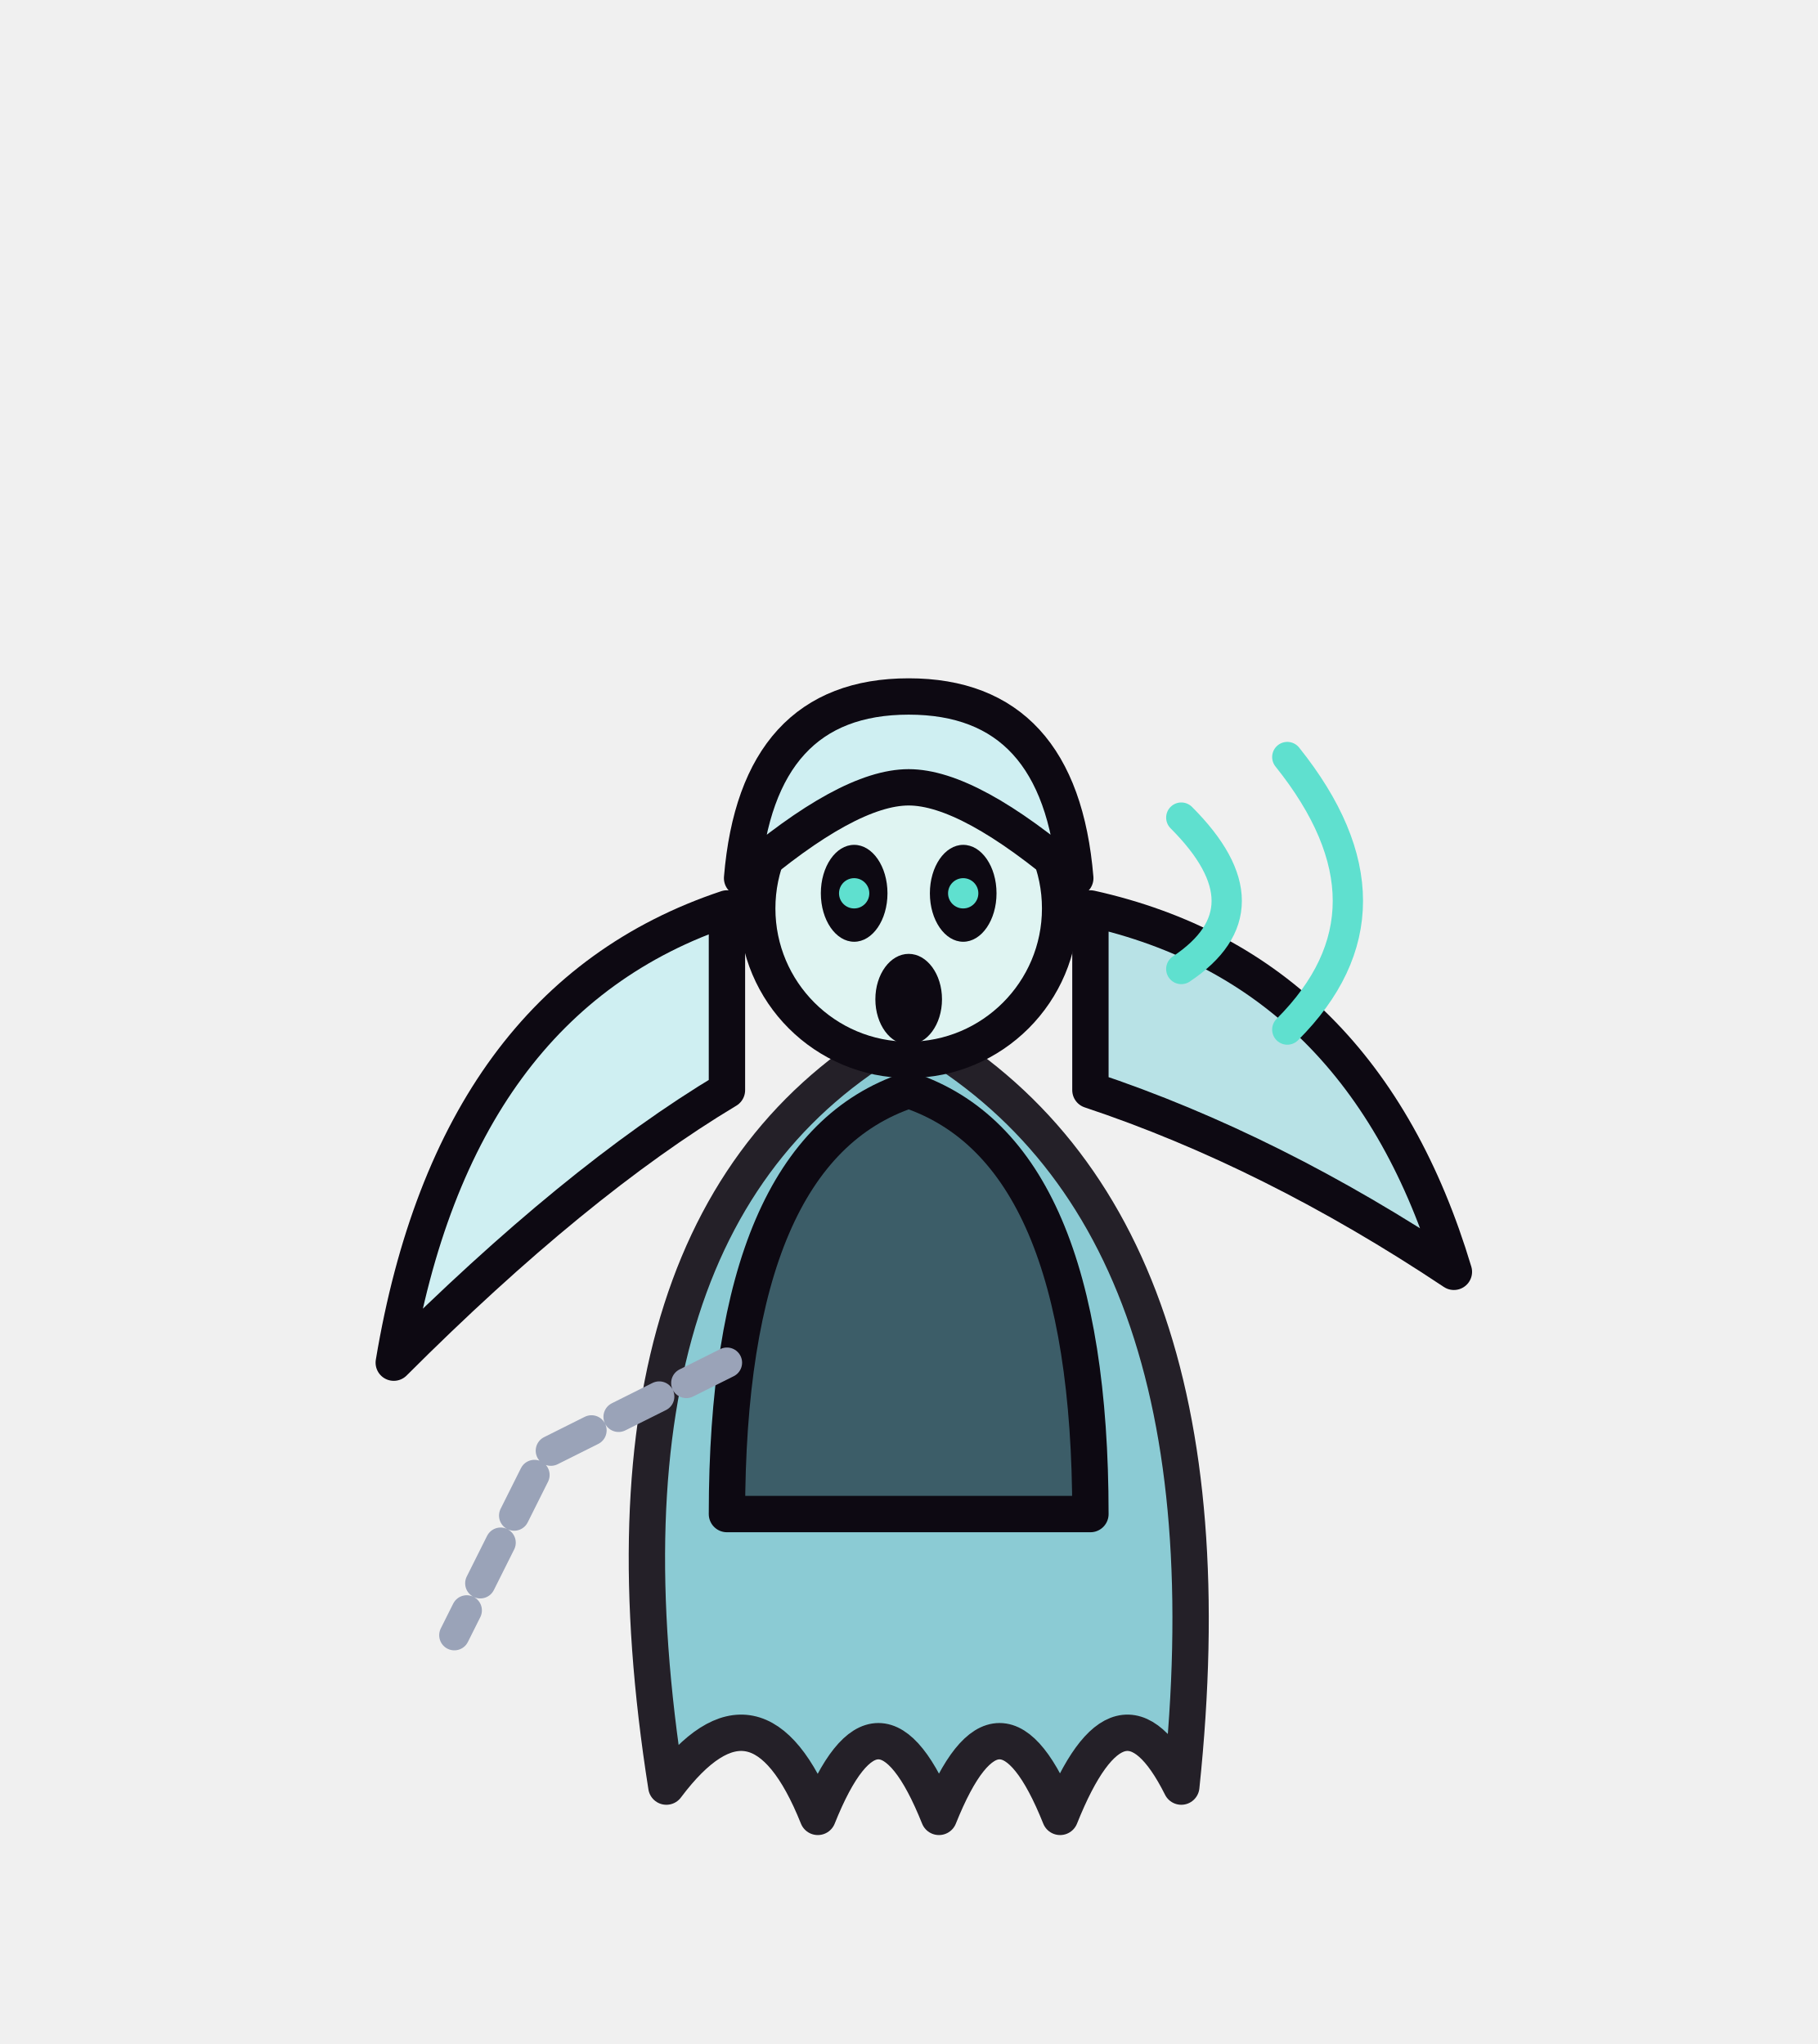
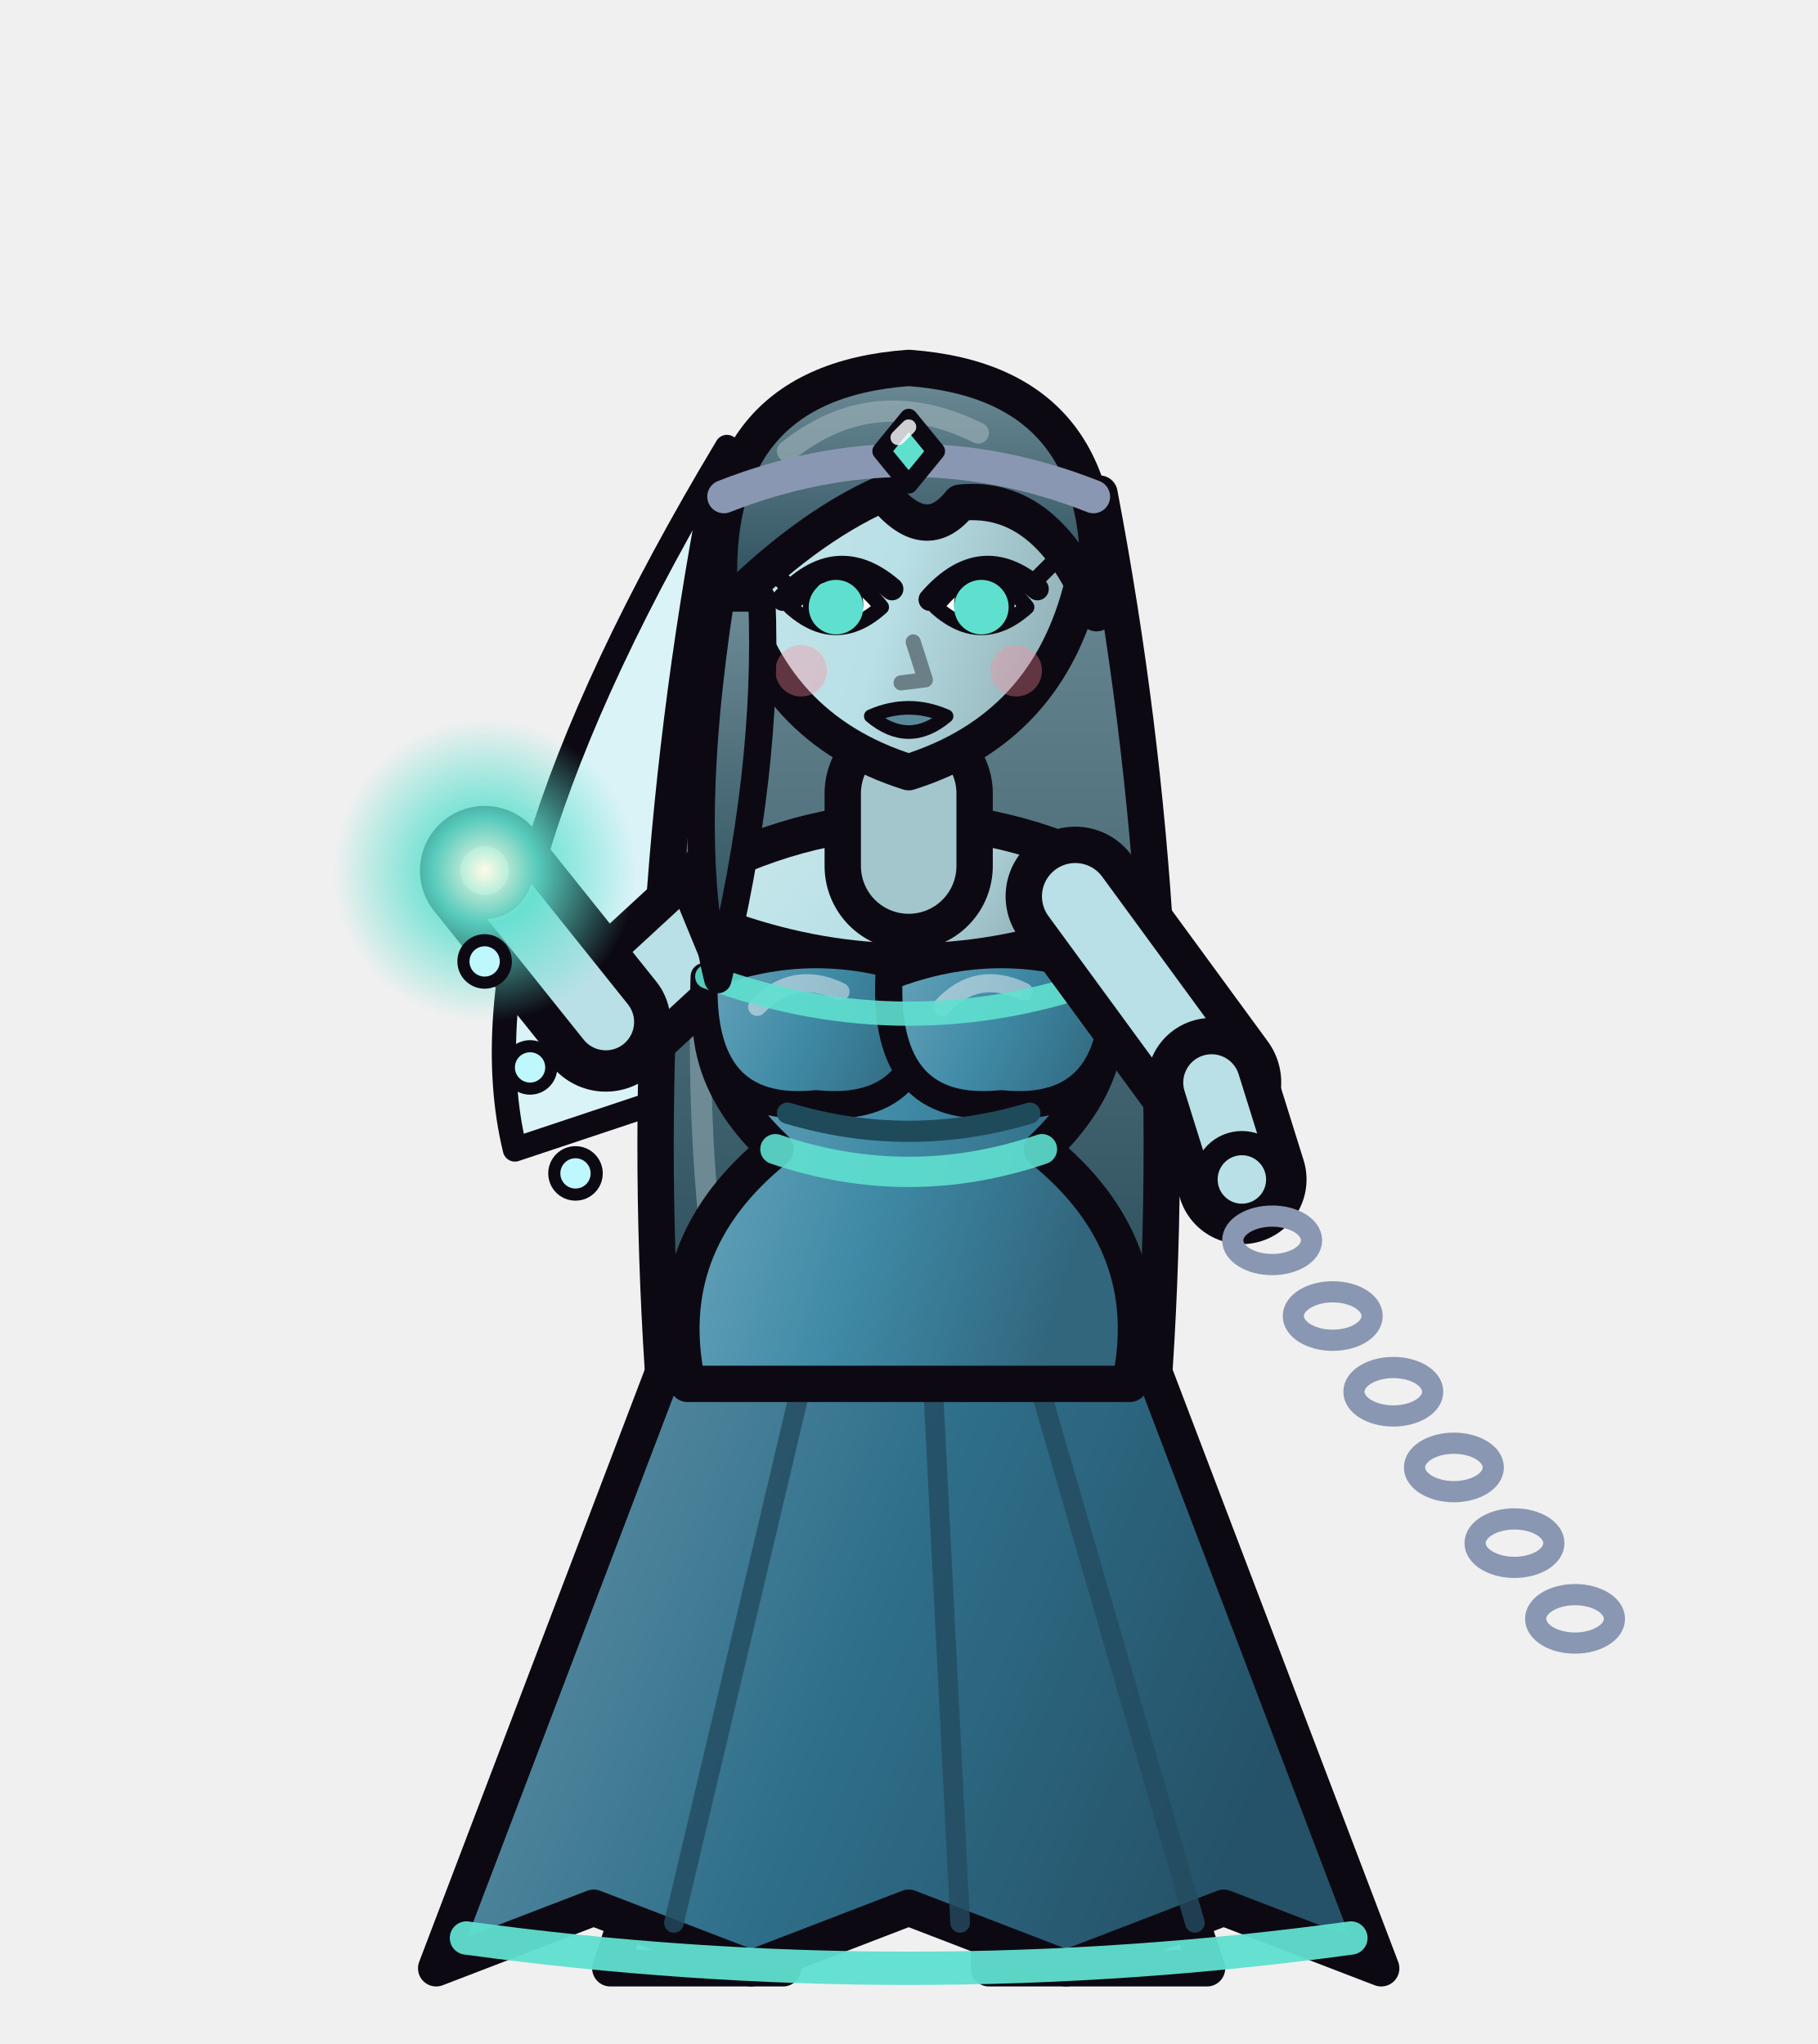
<svg xmlns="http://www.w3.org/2000/svg" viewBox="-60 -130 120 135" width="240" height="270">
+   <defs>
+     <radialGradient id="g200">
+       <stop offset="0" stop-color="#fffbe6" />
+       <stop offset=".35" stop-color="#5fe0cf" stop-opacity=".9" />
+       <stop offset="1" stop-color="#5fe0cf" stop-opacity="0" />
+     </radialGradient>
+     <linearGradient id="g201" x1="0" y1="0" x2="0" y2="1">
+       <stop offset="0" stop-color="#6d8c97" />
+       <stop offset="1" stop-color="#284a58" />
+     </linearGradient>
+     <linearGradient id="g202" x1="0" y1="0" x2="1" y2="0.3">
+       <stop offset="0" stop-color="#6997ab" />
+       <stop offset=".55" stop-color="#2f6f8a" />
+       <stop offset="1" stop-color="#255268" />
+     </linearGradient>
+     <linearGradient id="g203" x1="0" y1="0" x2="1" y2="0.3">
+       <stop offset="0" stop-color="#cce9ed" />
+       <stop offset=".55" stop-color="#b8e0e6" />
+       <stop offset="1" stop-color="#88a4ab" />
+     </linearGradient>
+     <linearGradient id="g204" x1="0" y1="0" x2="1" y2="0.3">
+       <stop offset="0" stop-color="#75abbf" />
+       <stop offset=".55" stop-color="#3f8aa6" />
+       <stop offset="1" stop-color="#31667d" />
+     </linearGradient>
+     <linearGradient id="g205" x1="0" y1="0" x2="1" y2="0.3">
+       <stop offset="0" stop-color="#69a4ba" />
+       <stop offset=".55" stop-color="#3f8aa6" />
+       <stop offset="1" stop-color="#346e85" />
+     </linearGradient>
+     <linearGradient id="g206" x1="0" y1="0" x2="1" y2="0.3">
+       <stop offset="0" stop-color="#69a4ba" />
+       <stop offset=".55" stop-color="#3f8aa6" />
+       <stop offset="1" stop-color="#346e85" />
+     </linearGradient>
+     <linearGradient id="g207" x1="0" y1="0" x2="1" y2="0.3">
+       <stop offset="0" stop-color="#c6e6eb" />
+       <stop offset=".55" stop-color="#b8e0e6" />
+       <stop offset="1" stop-color="#96b5bc" />
+     </linearGradient>
+   </defs>
  <g stroke="#0d0912" stroke-width="2.4" stroke-linejoin="round" stroke-linecap="round">
-     <path d="M-16 -12 Q-10 -20 -6 -10 Q-2 -20 2 -10 Q6 -20 10 -10 Q14 -20 18 -12 Q22 -50 0 -62 Q-22 -50 -16 -12 Z" fill="#7fc7d0" opacity=".9" />
-     <path d="M-12 -30 Q-12 -54 0 -58 Q12 -54 12 -30 Z" fill="#3c5d68" />
-     <path d="M-12 -40 L-24 -34 L-30 -22" fill="none" stroke="#9aa3b8" stroke-width="2" stroke-dasharray="3 2" />
-     <path d="M-12 -70 Q-30 -64 -34 -40 Q-22 -52 -12 -58 Z" fill="#cfeff2" />
-     <path d="M12 -70 Q30 -66 36 -46 Q24 -54 12 -58 Z" fill="#b8e2e6" />
-     <circle cx="0" cy="-70" r="10" fill="#dff4f2" />
-     <ellipse cx="-3.6" cy="-71" rx="2.2" ry="3.2" fill="#0d0912" stroke="none" />
-     <ellipse cx="3.6" cy="-71" rx="2.2" ry="3.2" fill="#0d0912" stroke="none" />
-     <circle cx="-3.6" cy="-71" r="1" fill="#5fe0cf" stroke="none" />
-     <circle cx="3.6" cy="-71" r="1" fill="#5fe0cf" stroke="none" />
-     <ellipse cx="0" cy="-64" rx="2.2" ry="3" fill="#0d0912" stroke="none" />
-     <path d="M-11 -72 Q-10 -84 0 -84 Q10 -84 11 -72 Q4 -78 0 -78 Q-4 -78 -11 -72 Z" fill="#cfeff2" />
-     <path d="M18 -66 Q24 -70 18 -76 M25 -62 Q33 -70 25 -80" fill="none" stroke="#5fe0cf" stroke-width="2" />
+     <g>
+       <animateTransform attributeName="transform" type="translate" values="0 -0.00;0 -0.47;0 -0.82;0 -0.95;0 -0.82;0 -0.47;0 -0.00;0 0.47;0 0.82;0 0.95;0 0.82;0 0.48;0 0.00" dur="3.2s" begin="-0.00s" repeatCount="indefinite" />
+       <g>
+         <animateTransform attributeName="transform" type="rotate" values="0.00 0 -90.5;2.50 0 -90.5;4.33 0 -90.5;5.00 0 -90.5;4.33 0 -90.5;2.50 0 -90.5;0.00 0 -90.5;-2.50 0 -90.5;-4.33 0 -90.5;-5.00 0 -90.5;-4.33 0 -90.5;-2.50 0 -90.5;-0.00 0 -90.5" dur="2.4s" begin="-0.11s" repeatCount="indefinite" />
+         <path d="M-12 -100.48 Q-30 -70.48 -26 -54.08 L-14 -58.08 Q-16 -80.48 -6 -96.48 Z" fill="#bff7ff" stroke-width="1.6" fill-opacity=".45" />
+       </g>
+     </g>
+     <g>
+       <animateTransform attributeName="transform" type="translate" values="0 -0.00;0 -0.47;0 -0.82;0 -0.95;0 -0.82;0 -0.47;0 -0.00;0 0.47;0 0.82;0 0.95;0 0.82;0 0.48;0 0.00" dur="3.2s" begin="-0.00s" repeatCount="indefinite" />
+       <g>
+         <animateTransform attributeName="transform" type="rotate" values="0.00 0 -90.5;2.50 0 -90.5;4.33 0 -90.5;5.00 0 -90.5;4.33 0 -90.5;2.50 0 -90.5;0.00 0 -90.5;-2.50 0 -90.5;-4.33 0 -90.5;-5.00 0 -90.5;-4.33 0 -90.5;-2.50 0 -90.5;-0.00 0 -90.5" dur="1.92s" begin="-0.15s" repeatCount="indefinite" />
+         <path d="M-12.6 -97.4 Q-18.3 -67.5 -16.1 -37.7 Q-6.9 -44.6 0 -40 Q6.9 -44.6 16.1 -37.7 Q18.3 -67.5 12.6 -97.4 Z" fill="url(#g201)" stroke-width="2.4" />
+         <path d="M-12.6 -79 Q-14.9 -60.7 -12.6 -44.6" fill="none" stroke="#829ca6" stroke-width="1.4" opacity="0.7" />
+       </g>
+     </g>
+     <g>
+       <animateTransform attributeName="transform" type="translate" values="0 -0.00;0 -0.30;0 -0.52;0 -0.60;0 -0.52;0 -0.30;0 -0.00;0 0.30;0 0.52;0 0.60;0 0.52;0 0.30;0 0.00" dur="3.2s" begin="-0.00s" repeatCount="indefinite" />
+       <g>
+         <animateTransform attributeName="transform" type="rotate" values="0.00 -11 -70.8;0.75 -11 -70.8;1.30 -11 -70.8;1.50 -11 -70.8;1.30 -11 -70.8;0.75 -11 -70.8;0.00 -11 -70.8;-0.75 -11 -70.8;-1.30 -11 -70.8;-1.50 -11 -70.8;-1.30 -11 -70.8;-0.75 -11 -70.8;-0.00 -11 -70.8" dur="3.2s" begin="-1.02s" repeatCount="indefinite" />
+         <path d="M-11 -70.8 L-20 -62.5" fill="none" stroke="#0d0912" stroke-width="9.2" stroke-linecap="round" />
+         <path d="M-11 -70.8 L-20 -62.5" fill="none" stroke="#b8e0e6" stroke-width="4.4" stroke-linecap="round" />
+         <path d="M-20 -62.5 L-28 -72.5" fill="none" stroke="#0d0912" stroke-width="8.54" stroke-linecap="round" />
+         <path d="M-20 -62.5 L-28 -72.5" fill="none" stroke="#b8e0e6" stroke-width="3.74" stroke-linecap="round" />
+         <circle cx="-28" cy="-72.5" r="2.4" fill="#b8e0e6" stroke-width="1.6" />
+       </g>
+     </g>
+     <path d="M-6 -39.6 L-8.5 -20 L-11 -5" fill="none" stroke="#0d0912" stroke-width="11.56" stroke-linecap="round" />
+     <path d="M-6 -39.6 L-8.5 -20 L-11 -5" fill="none" stroke="#b8e0e6" stroke-width="6.76" stroke-linecap="round" />
+     <path d="M-16.7 -9 L-5.3 -9 L-8.3 0 L-19.7 0 Z" fill="#b8e0e6" stroke-width="2.4" />
+     <path d="M6 -39.6 L8.5 -20 L11 -5" fill="none" stroke="#0d0912" stroke-width="11.56" stroke-linecap="round" />
+     <path d="M6 -39.6 L8.5 -20 L11 -5" fill="none" stroke="#99b9c0" stroke-width="6.76" stroke-linecap="round" />
+     <path d="M5.3 -9 L16.7 -9 L19.7 0 L5.3 0 Z" fill="#b8e0e6" stroke-width="2.4" />
+     <g transform="translate(0 -37.6)">
+       <g>
+         <animateTransform attributeName="transform" type="scale" values="1 1;1 1.009;1 1.016;1 1.018;1 1.016;1 1.009;1 1;1 0.991;1 0.984;1 0.982;1 0.984;1 0.991;1 1" dur="3.2s" begin="-0.00s" repeatCount="indefinite" />
+         <g transform="translate(0 37.6)">
+           <path d="M-14.6 -43.6 L14.6 -43.6 L31.2 0 L31.2 0 L20.8 -4 L10.4 0 L0 -4 L-10.4 0 L-20.8 -4 L-31.2 0 Z" fill="url(#g202)" stroke-width="2.4" />
+           <path d="M-6.6 -40.6 L-15.5 -3" fill="none" stroke="#234b60" stroke-width="1.3" opacity="0.8" />
+           <path d="M1.5 -40.6 L3.4 -3" fill="none" stroke="#234b60" stroke-width="1.3" opacity="0.8" />
+           <path d="M8 -40.6 L18.9 -3" fill="none" stroke="#234b60" stroke-width="1.3" opacity="0.8" />
+           <path d="M-29.2 -2 Q0 2 29.2 -2" fill="none" stroke="#5fe0cf" stroke-width="2.2" opacity="0.95" />
+           <path d="M-14.6 -71.8 Q0 -79.8 14.6 -71.8 L11.6 -64.5 L-11.6 -64.5 Z" fill="url(#g203)" stroke-width="2.4" />
+           <path d="M-11.6 -68.5 Q-15.6 -60.5 -8.8 -54.1 Q-16.6 -47.8 -14.6 -38.6 L14.6 -38.6 Q16.6 -47.8 8.8 -54.1 Q15.6 -60.5 11.6 -68.5 Q0 -64.5 -11.6 -68.5 Z" fill="url(#g204)" stroke-width="2.4" />
+           <path d="M-13.5 -65.5 Q-13.9 -56.3 -6.1 -57.1 Q1.7 -56.3 1.3 -65.5 Q-6.1 -68.4 -13.5 -65.5 Z" fill="url(#g205)" stroke-width="1.8" />
+           <path d="M-10 -63.5 Q-7.6 -66 -4.5 -64.5" fill="none" stroke="#ffffff" stroke-width="1.2" opacity="0.45" />
+           <path d="M-1.3 -65.5 Q-1.7 -56.3 6.1 -57.1 Q13.9 -56.3 13.5 -65.5 Q6.1 -68.4 -1.3 -65.5 Z" fill="url(#g206)" stroke-width="1.8" />
+           <path d="M2.2 -63.5 Q4.5 -66 7.6 -64.5" fill="none" stroke="#ffffff" stroke-width="1.2" opacity="0.45" />
+           <path d="M-13.3 -65.5 Q0 -60.6 13.3 -65.5" fill="none" stroke="#5fe0cf" stroke-width="1.6" opacity="0.9" />
+           <path d="M-8.8 -54.1 Q0 -51.1 8.8 -54.1" fill="none" stroke="#5fe0cf" stroke-width="2" opacity="0.9" />
+           <path d="M-8 -56.48 Q0 -54.08 8 -56.48" fill="none" stroke="#1f4a5a" stroke-width="1.4" opacity="1" />
+         </g>
+       </g>
+     </g>
+     <g>
+       <animateTransform attributeName="transform" type="translate" values="0 -0.00;0 -0.38;0 -0.66;0 -0.76;0 -0.66;0 -0.38;0 -0.00;0 0.38;0 0.66;0 0.76;0 0.66;0 0.38;0 0.00" dur="3.2s" begin="-0.00s" repeatCount="indefinite" />
+       <g>
+         <animateTransform attributeName="transform" type="rotate" values="0.00 0 -79.6;0.90 0 -79.6;1.56 0 -79.6;1.80 0 -79.6;1.56 0 -79.6;0.90 0 -79.6;0.00 0 -79.6;-0.90 0 -79.6;-1.56 0 -79.6;-1.80 0 -79.6;-1.56 0 -79.6;-0.90 0 -79.6;-0.00 0 -79.6" dur="3.2s" begin="-0.20s" repeatCount="indefinite" />
+         <path d="M0 -77.6 L0 -72.8" fill="none" stroke="#0d0912" stroke-width="11.106" stroke-linecap="round" />
+         <path d="M0 -77.6 L0 -72.8" fill="none" stroke="#a3c6cd" stroke-width="6.306" stroke-linecap="round" />
+         <path d="M-11.5 -91.5 Q-11.5 -103.7 0 -103.1 Q11.5 -103.7 11.5 -91.5 Q9.2 -81.9 0 -79 Q-9.2 -81.9 -11.5 -91.5 Z" fill="url(#g207)" stroke-width="2.4" />
+         <path d="M-7.8 -89.9 Q-4.8 -93.8 -1.8 -89.9 Q-4.8 -87.2 -7.8 -89.9 Z" fill="#ffffff" stroke-width="1" />
+         <circle cx="-5" cy="-90.1" r="1.7" fill="#5fe0cf" stroke-width="0.6" />
+         <circle cx="-5.5" cy="-90.9" r="0.6" fill="#ffffff" stroke-width="0" />
+         <path d="M-8.3 -90.4 Q-4.8 -94.3 -1.1 -91.1" fill="none" stroke="#0d0912" stroke-width="1.5" opacity="1" />
+         <path d="M-8 -91.3 L-9.4 -92.7" fill="none" stroke="#0d0912" stroke-width="1.1" opacity="1" />
+         <circle cx="-4.8" cy="-89.9" r="1.8" fill="#5fe0cf" stroke-width="0" />
+         <path d="M1.8 -89.9 Q4.8 -93.8 7.8 -89.9 Q4.8 -87.2 1.8 -89.9 Z" fill="#ffffff" stroke-width="1" />
+         <circle cx="5" cy="-90.1" r="1.7" fill="#5fe0cf" stroke-width="0.6" />
+         <circle cx="4.5" cy="-90.9" r="0.6" fill="#ffffff" stroke-width="0" />
+         <path d="M1.4 -90.4 Q4.8 -94.3 8.5 -91.1" fill="none" stroke="#0d0912" stroke-width="1.5" opacity="1" />
+         <path d="M8 -91.3 L9.4 -92.7" fill="none" stroke="#0d0912" stroke-width="1.1" opacity="1" />
+         <circle cx="4.8" cy="-89.9" r="1.8" fill="#5fe0cf" stroke-width="0" />
+         <path d="M0.3 -87.6 L1.1 -85.1 L-0.5 -84.9" fill="none" stroke="#6b7f87" stroke-width="1" opacity="1" />
+         <path d="M-2.5 -82.7 Q0 -83.8 2.5 -82.7 Q0 -80.6 -2.5 -82.7 Z" fill="#5a8a9a" stroke-width="0.9" />
+         <circle cx="-7.1" cy="-85.7" r="1.7" fill="#ff8a9a" stroke-width="0" opacity=".35" />
+         <circle cx="7.1" cy="-85.7" r="1.7" fill="#ff8a9a" stroke-width="0" opacity=".35" />
+       </g>
+     </g>
+     <g>
+       <animateTransform attributeName="transform" type="translate" values="0 -0.00;0 -0.58;0 -1.00;0 -1.16;0 -1.00;0 -0.58;0 -0.00;0 0.58;0 1.00;0 1.16;0 1.00;0 0.58;0 0.00" dur="3.2s" begin="-0.00s" repeatCount="indefinite" />
+       <g>
+         <animateTransform attributeName="transform" type="rotate" values="0.00 0 -101.9;1.50 0 -101.9;2.60 0 -101.9;3.00 0 -101.9;2.60 0 -101.9;1.50 0 -101.9;0.00 0 -101.9;-1.50 0 -101.9;-2.60 0 -101.9;-3.00 0 -101.9;-2.60 0 -101.9;-1.50 0 -101.9;-0.00 0 -101.9" dur="1.92s" begin="-0.34s" repeatCount="indefinite" />
+         <path d="M-12.4 -89.5 Q-13.8 -104.7 0 -105.7 Q13.8 -104.7 12.4 -89.5 Q9.2 -97.4 3.4 -96.8 Q1.1 -93.9 -1.7 -97.4 Q-6.9 -95.1 -12.4 -89.5 Z" fill="url(#g201)" stroke-width="2.4" />
+         <path d="M-12.4 -90.5 Q-14.9 -74.4 -12.6 -65.3 Q-9.2 -79 -9.7 -90.5 Z" fill="url(#g201)" stroke-width="1.8" />
+         <path d="M-8 -100.2 Q-2.3 -104.8 4.6 -101.4" fill="none" stroke="#97acb4" stroke-width="1.4" opacity="0.7" />
+       </g>
+     </g>
+     <g>
+       <animateTransform attributeName="transform" type="translate" values="0 -0.00;0 -0.58;0 -1.00;0 -1.16;0 -1.00;0 -0.58;0 -0.00;0 0.58;0 1.00;0 1.16;0 1.00;0 0.58;0 0.00" dur="3.2s" begin="-0.00s" repeatCount="indefinite" />
+       <g>
+         <animateTransform attributeName="transform" type="rotate" values="0.00 0 -101.9;1.20 0 -101.9;2.08 0 -101.9;2.40 0 -101.9;2.08 0 -101.9;1.20 0 -101.9;0.00 0 -101.9;-1.20 0 -101.9;-2.08 0 -101.9;-2.40 0 -101.9;-2.08 0 -101.9;-1.20 0 -101.9;-0.00 0 -101.9" dur="3.2s" begin="-0.46s" repeatCount="indefinite" />
+         <path d="M-12.2 -97.2 Q0 -102 12.2 -97.2" fill="none" stroke="#8a97b2" stroke-width="2.2" opacity="1" />
+         <path d="M0 -102.4 L1.8 -100.2 L0 -98 L-1.8 -100.2 Z" fill="#5fe0cf" stroke-width="1.2" />
+         <path d="M-0.7 -101.1 L0 -101.8" stroke="#ffffff" stroke-width="1" opacity=".8" />
+       </g>
+     </g>
+     <g>
+       <animateTransform attributeName="transform" type="translate" values="0 -0.00;0 -0.30;0 -0.52;0 -0.60;0 -0.52;0 -0.30;0 -0.00;0 0.30;0 0.52;0 0.60;0 0.52;0 0.30;0 0.00" dur="3.2s" begin="-0.00s" repeatCount="indefinite" />
+       <g>
+         <animateTransform attributeName="transform" type="rotate" values="0.00 11 -70.8;1.10 11 -70.8;1.91 11 -70.8;2.20 11 -70.8;1.91 11 -70.8;1.10 11 -70.8;0.00 11 -70.8;-1.10 11 -70.8;-1.91 11 -70.8;-2.20 11 -70.8;-1.91 11 -70.8;-1.10 11 -70.8;-0.00 11 -70.8" dur="3.2s" begin="-0.66s" repeatCount="indefinite" />
+         <path d="M11 -70.8 L20 -58.5" fill="none" stroke="#0d0912" stroke-width="9.2" stroke-linecap="round" />
+         <path d="M11 -70.8 L20 -58.5" fill="none" stroke="#b8e0e6" stroke-width="4.4" stroke-linecap="round" />
+         <path d="M20 -58.5 L22 -52.1" fill="none" stroke="#0d0912" stroke-width="8.54" stroke-linecap="round" />
+         <path d="M20 -58.5 L22 -52.1" fill="none" stroke="#b8e0e6" stroke-width="3.74" stroke-linecap="round" />
+         <circle cx="22" cy="-52.1" r="2.4" fill="#b8e0e6" stroke-width="1.6" />
+         <ellipse cx="24" cy="-48.08" rx="2.6" ry="1.6" fill="none" stroke="#8a97b2" stroke-width="1.4" />
+         <ellipse cx="28" cy="-43.08" rx="2.6" ry="1.6" fill="none" stroke="#8a97b2" stroke-width="1.4" />
+         <ellipse cx="32" cy="-38.08" rx="2.6" ry="1.6" fill="none" stroke="#8a97b2" stroke-width="1.4" />
+         <ellipse cx="36" cy="-33.08" rx="2.6" ry="1.6" fill="none" stroke="#8a97b2" stroke-width="1.4" />
+         <ellipse cx="40" cy="-28.08" rx="2.6" ry="1.6" fill="none" stroke="#8a97b2" stroke-width="1.4" />
+         <ellipse cx="44" cy="-23.08" rx="2.6" ry="1.6" fill="none" stroke="#8a97b2" stroke-width="1.4" />
+       </g>
+     </g>
+     <g>
+       <animateTransform attributeName="transform" type="translate" values="0 -0.00;0 -0.47;0 -0.82;0 -0.95;0 -0.82;0 -0.47;0 -0.00;0 0.47;0 0.82;0 0.95;0 0.82;0 0.48;0 0.00" dur="3.2s" begin="-0.00s" repeatCount="indefinite" />
+       <g>
+         <animate attributeName="opacity" values="0.700;0.550;0.440;0.400;0.440;0.550;0.700;0.850;0.960;1.000;0.960;0.850;0.700" dur="1.6s" begin="-0.00s" repeatCount="indefinite" />
+         <circle cx="-28" cy="-72.5" r="10" fill="url(#g200)" stroke="none" />
+         <circle cx="-28" cy="-66.5" r="1.4" fill="#bff7ff" stroke-width="0.8" />
+         <circle cx="-25" cy="-59.5" r="1.4" fill="#bff7ff" stroke-width="0.8" />
+         <circle cx="-22" cy="-52.5" r="1.4" fill="#bff7ff" stroke-width="0.8" />
+       </g>
+     </g>
  </g>
</svg>
